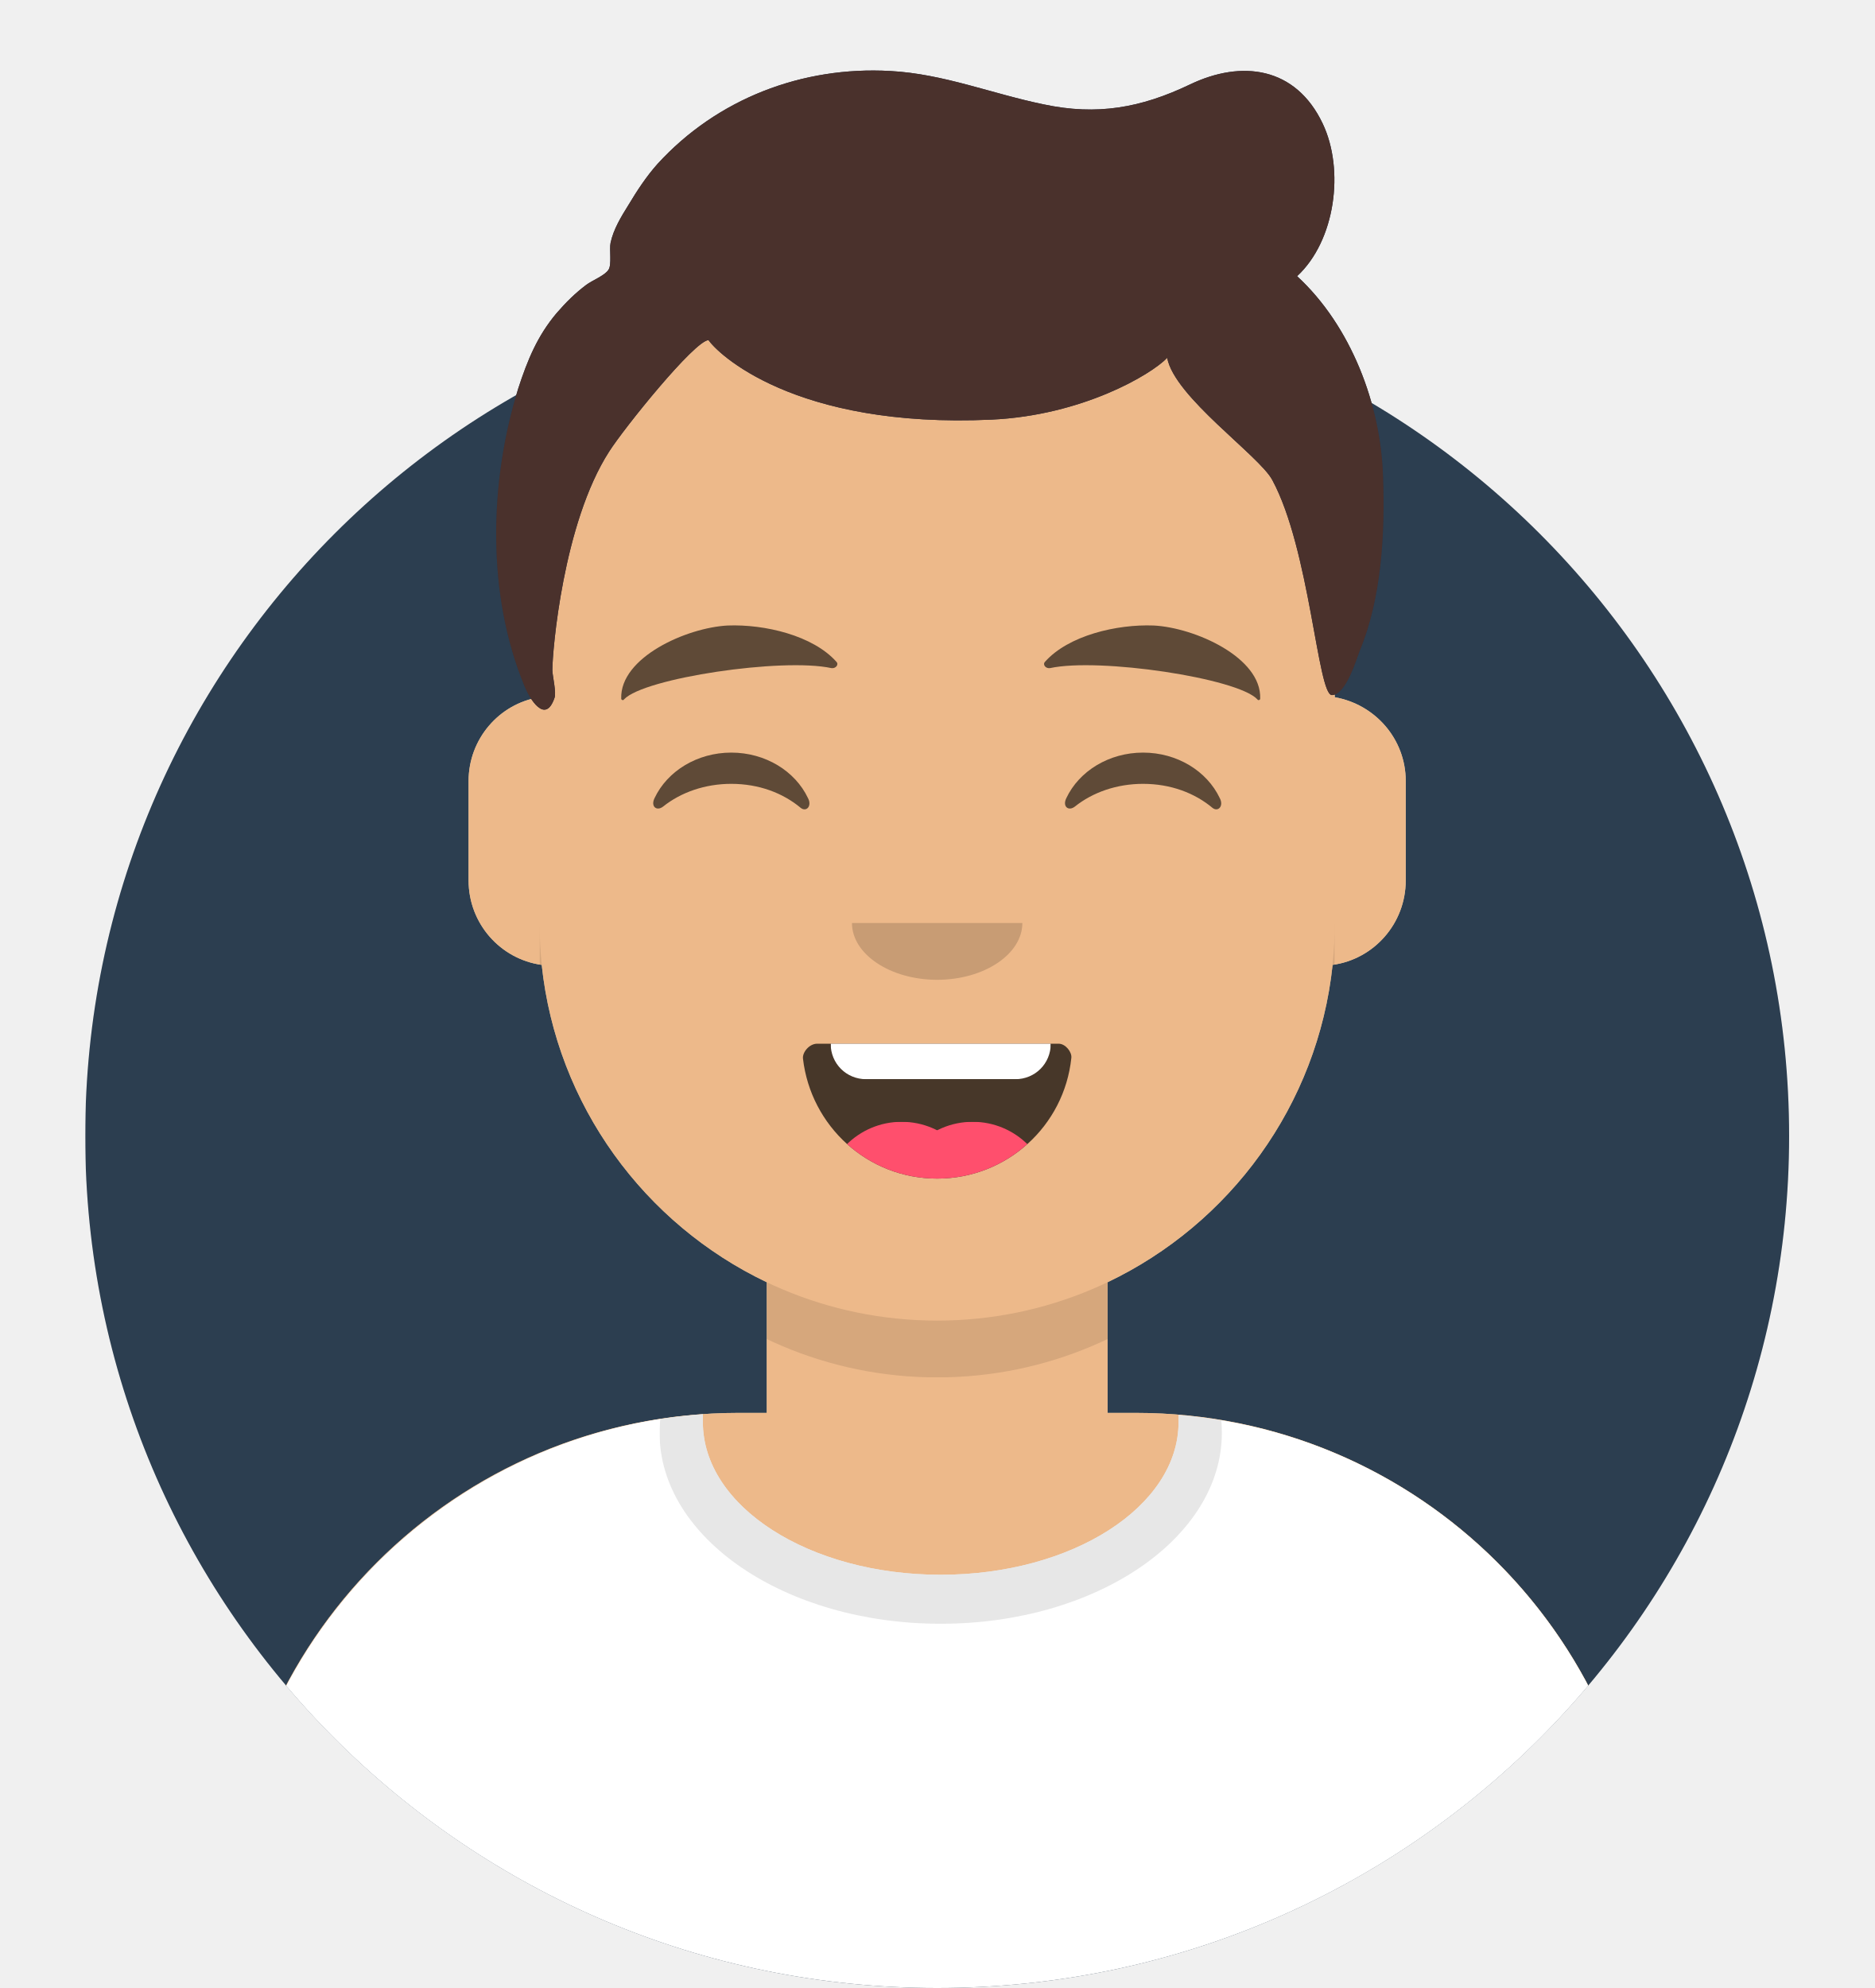
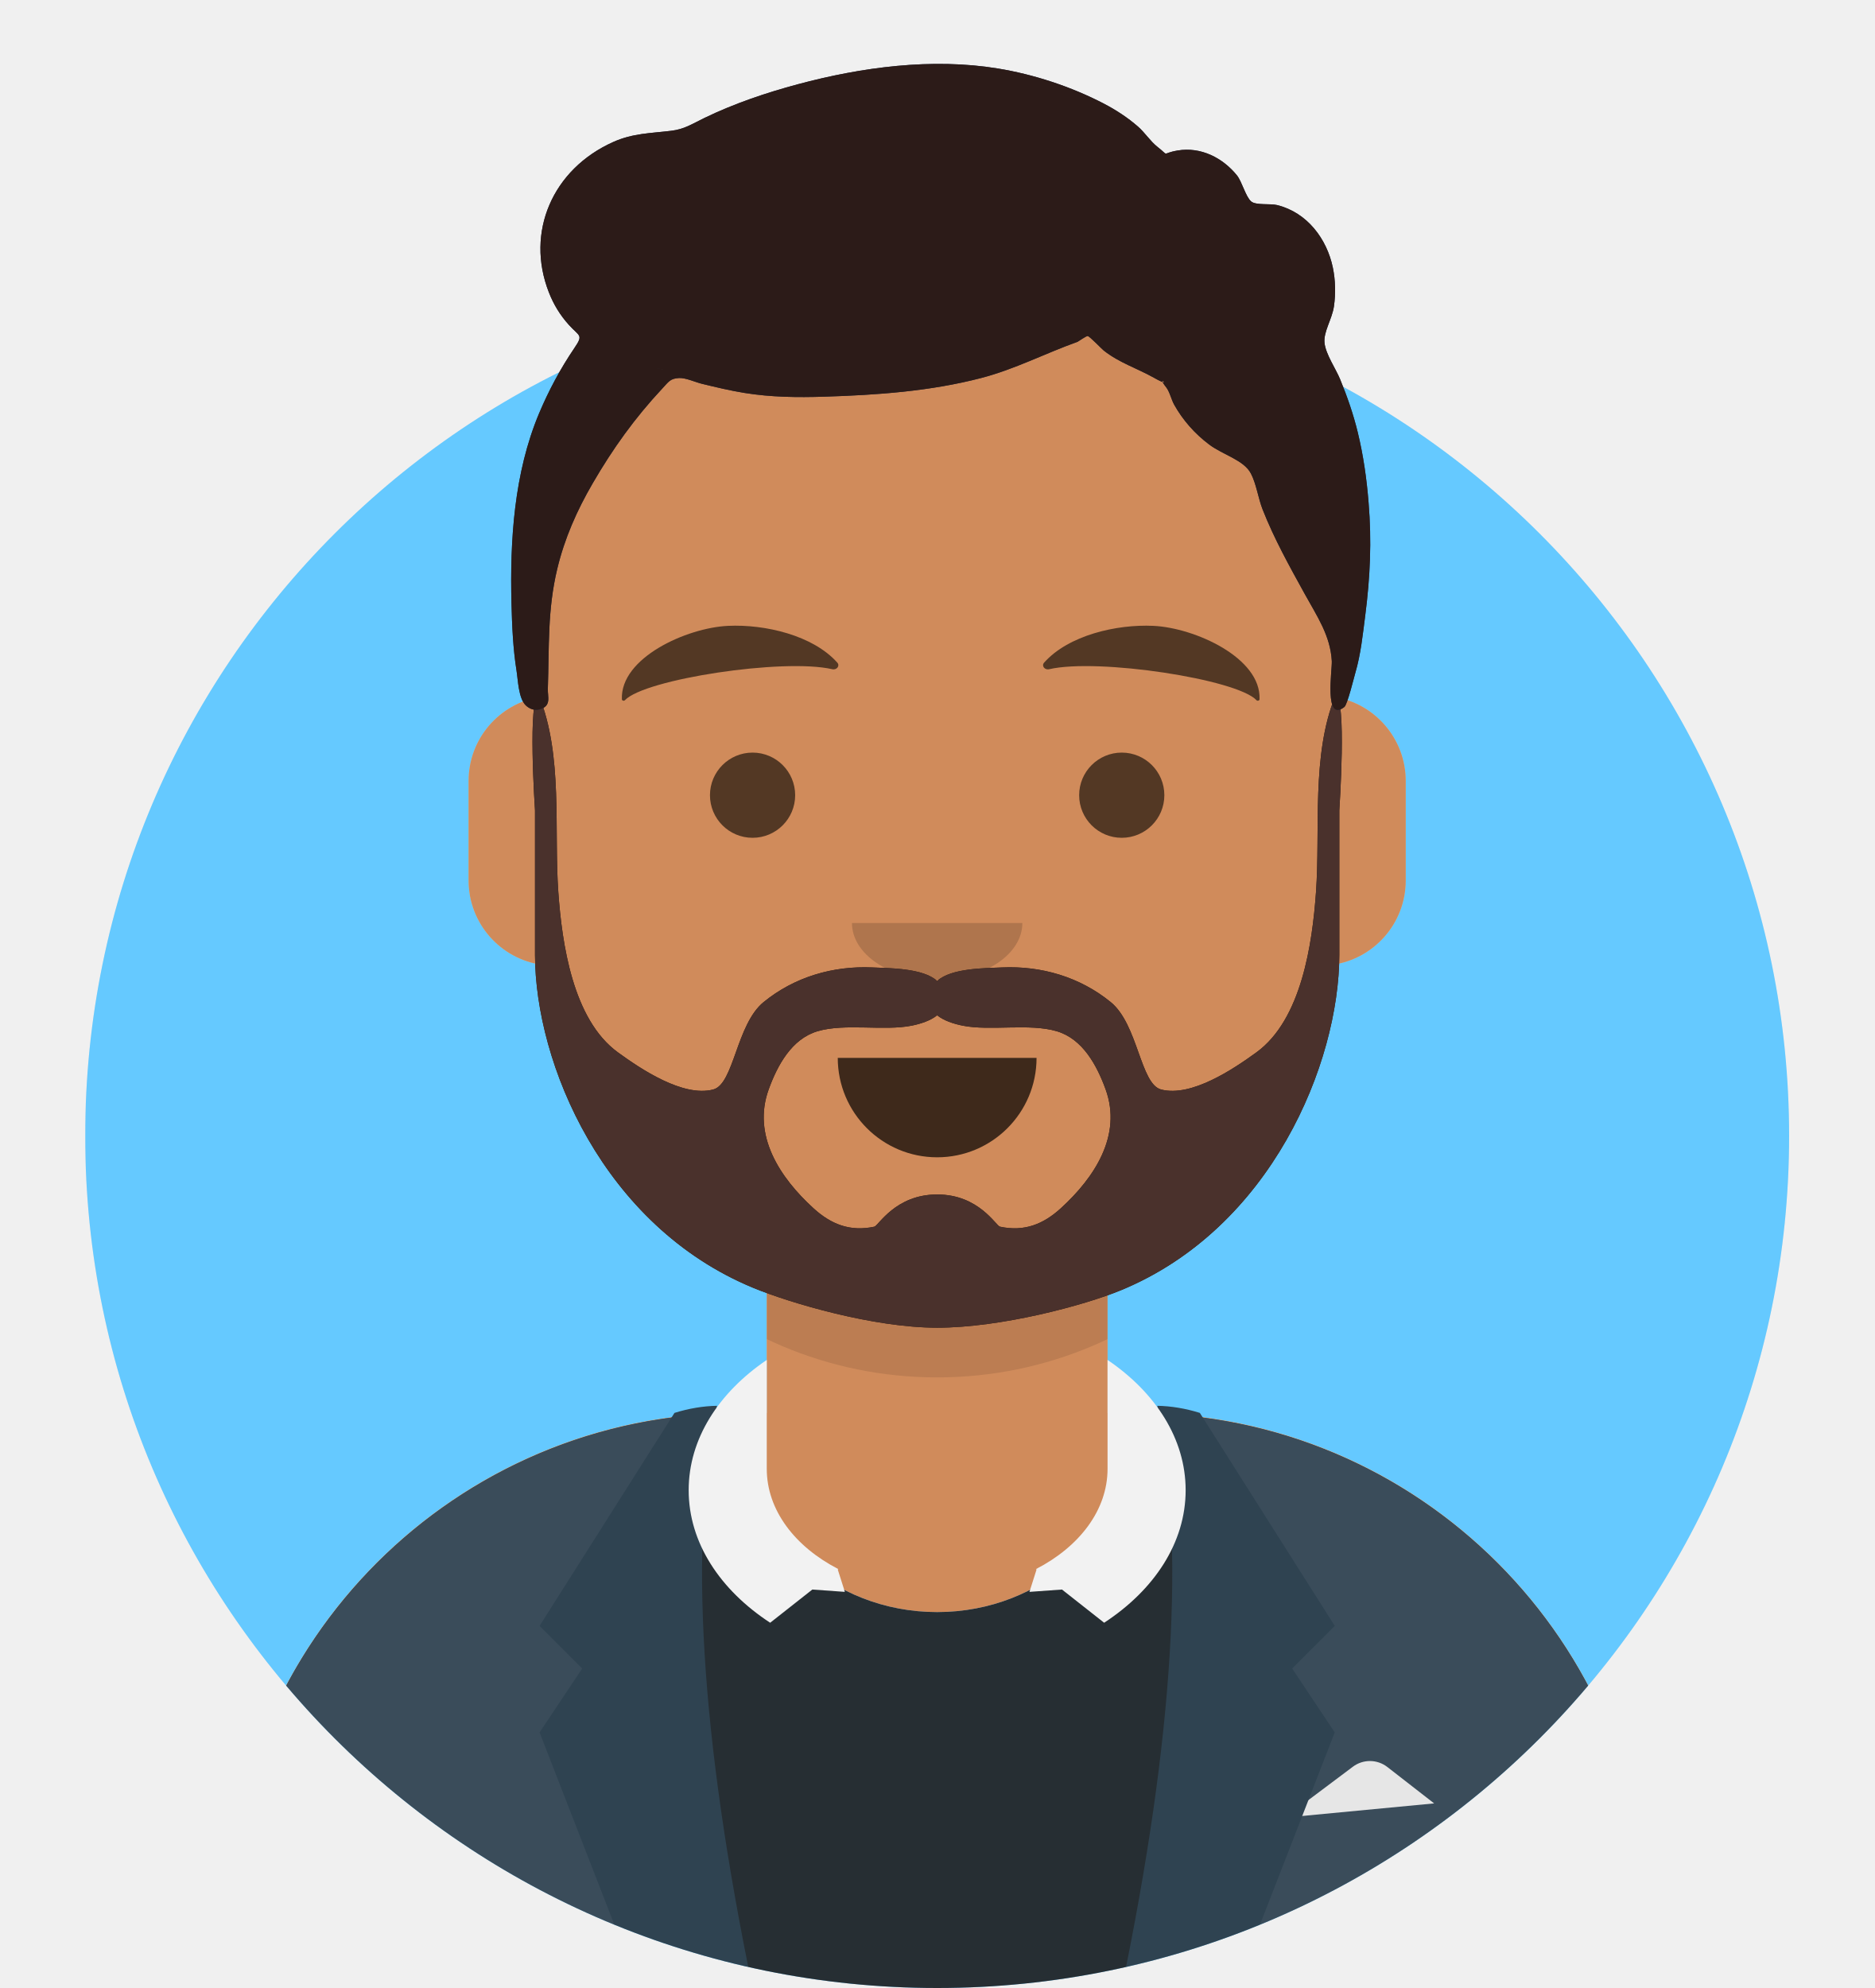
- <svg xmlns="http://www.w3.org/2000/svg" version="1.1" id="Layer_1" x="0px" y="0px" viewBox="0 0 264 280" style="enable-background:new 0 0 264 280;" xml:space="preserve">
-   <style type="text/css">
- 	.st0{fill-rule:evenodd;clip-rule:evenodd;fill:#E6E6E6;}
- 	.st1{filter:url(#Adobe_OpacityMaskFilter);}
- 	.st2{fill-rule:evenodd;clip-rule:evenodd;fill:#FFFFFF;}
- 	.st3{mask:url(#mask-2_1_);}
- 	.st4{fill-rule:evenodd;clip-rule:evenodd;fill:#2C3E50;}
- 	.st5{filter:url(#Adobe_OpacityMaskFilter_1_);}
- 	.st6{mask:url(#mask-4_1_);}
- 	.st7{fill-rule:evenodd;clip-rule:evenodd;fill:#D0C6AC;}
- 	.st8{filter:url(#Adobe_OpacityMaskFilter_2_);}
- 	.st9{mask:url(#mask-6_1_);}
- 	.st10{fill-rule:evenodd;clip-rule:evenodd;fill:#EDB98A;}
- 	.st11{filter:url(#Adobe_OpacityMaskFilter_3_);}
- 	.st12{mask:url(#mask-6_2_);fill-rule:evenodd;clip-rule:evenodd;fill-opacity:0.1;}
- 	.st13{filter:url(#Adobe_OpacityMaskFilter_4_);}
- 	.st14{mask:url(#react-mask-952_1_);}
- 	.st15{filter:url(#Adobe_OpacityMaskFilter_5_);}
- 	.st16{opacity:0.6;mask:url(#react-mask-952_2_);}
- 	.st17{fill-rule:evenodd;clip-rule:evenodd;fill-opacity:0.16;}
- 	.st18{fill-rule:evenodd;clip-rule:evenodd;fill-opacity:0.7;}
- 	.st19{filter:url(#Adobe_OpacityMaskFilter_6_);}
- 	.st20{mask:url(#react-mask-934_1_);fill-rule:evenodd;clip-rule:evenodd;fill:#FFFFFF;}
- 	.st21{filter:url(#Adobe_OpacityMaskFilter_7_);}
- 	.st22{mask:url(#react-mask-934_2_);}
- 	.st23{fill-rule:evenodd;clip-rule:evenodd;fill:#FF4F6D;}
- 	.st24{fill-rule:evenodd;clip-rule:evenodd;fill-opacity:0.6;}
- 	.st25{filter:url(#Adobe_OpacityMaskFilter_8_);}
- 	.st26{mask:url(#react-mask-925_1_);}
- 	.st27{fill-rule:evenodd;clip-rule:evenodd;fill:#28354B;}
- 	.st28{filter:url(#Adobe_OpacityMaskFilter_9_);}
- 	.st29{mask:url(#react-mask-924_1_);}
- 	.st30{fill-rule:evenodd;clip-rule:evenodd;fill:#4A312C;}
- </style>
-   <g>
-     <g transform="translate(-825, -1100)">
+ <svg xmlns="http://www.w3.org/2000/svg" xmlns:xlink="http://www.w3.org/1999/xlink" width="264px" height="280px" viewBox="0 0 264 280" version="1.1">
+   <defs>
+     <circle id="path-1" cx="120" cy="120" r="120" />
+     <path d="M12,160 C12,226.274 65.726,280 132,280 C198.274,280 252,226.274 252,160 L264,160 L264,-1.42108547e-14 L-3.19744231e-14,-1.42108547e-14 L-3.19744231e-14,160 L12,160 Z" id="path-3" />
+     <path d="M124,144.611 L124,163 L128,163 L128,163 C167.765,163 200,195.235 200,235 L200,244 L0,244 L0,235 C-4.86974701e-15,195.235 32.235,163 72,163 L72,163 L76,163 L76,144.611 C58.763,136.422 46.372,119.687 44.305,99.881 C38.48,99.058 34,94.052 34,88 L34,74 C34,68.054 38.325,63.118 44,62.166 L44,56 L44,56 C44,25.072 69.072,5.68137151e-15 100,0 L100,0 L100,0 C130.928,-5.68137151e-15 156,25.072 156,56 L156,62.166 C161.675,63.118 166,68.054 166,74 L166,88 C166,94.052 161.52,99.058 155.695,99.881 C153.628,119.687 141.237,136.422 124,144.611 Z" id="path-5" />
+   </defs>
+   <g id="Avataaar" stroke="none" stroke-width="1" fill="none" fill-rule="evenodd">
+     <g transform="translate(-825, -1100)" id="Avataaar/Circle">
      <g transform="translate(825, 1100)">
-         <g id="Circle" transform="translate(12, 40)">
-           <g id="Circle-Background">
-             <circle class="st0" cx="120" cy="120" r="120" />
-           </g>
-           <defs>
-             <filter id="Adobe_OpacityMaskFilter" filterUnits="userSpaceOnUse" x="0" y="0" width="240" height="240">
-               <feColorMatrix type="matrix" values="1 0 0 0 0  0 1 0 0 0  0 0 1 0 0  0 0 0 1 0" />
-             </filter>
-           </defs>
-           <mask maskUnits="userSpaceOnUse" x="0" y="0" width="240" height="240" id="mask-2_1_">
-             <g class="st1">
-               <circle id="path-1_1_" class="st2" cx="120" cy="120" r="120" />
-             </g>
+         <g id="Circle" stroke-width="1" fill-rule="evenodd" transform="translate(12, 40)">
+           <mask id="mask-2" fill="white">
+             <use xlink:href="#path-1" />
          </mask>
-           <g class="st3">
-             <rect class="st4" width="240" height="240" />
+           <use id="Circle-Background" fill="#E6E6E6" xlink:href="#path-1" />
+           <g id="Color/Palette/Blue-01" mask="url(#mask-2)" fill="#65C9FF">
+             <rect id="🖍Color" x="0" y="0" width="240" height="240" />
          </g>
        </g>
-         <g id="Mask">
- 			</g>
-         <defs>
-           <filter id="Adobe_OpacityMaskFilter_1_" filterUnits="userSpaceOnUse" x="-1" y="0" width="265" height="280">
-             <feColorMatrix type="matrix" values="1 0 0 0 0  0 1 0 0 0  0 0 1 0 0  0 0 0 1 0" />
-           </filter>
-         </defs>
-         <mask maskUnits="userSpaceOnUse" x="-1" y="0" width="265" height="280" id="mask-4_1_">
-           <g class="st5">
-             <path id="path-3_1_" class="st2" d="M12,160c0,66.3,53.7,120,120,120s120-53.7,120-120h12V0H0v160H12z" />
+         <mask id="mask-4" fill="white">
+           <use xlink:href="#path-3" />
+         </mask>
+         <g id="Mask" />
+         <g id="Avataaar" stroke-width="1" fill-rule="evenodd" mask="url(#mask-4)">
+           <g id="Body" transform="translate(32, 36)">
+             <mask id="mask-6" fill="white">
+               <use xlink:href="#path-5" />
+             </mask>
+             <use fill="#D0C6AC" xlink:href="#path-5" />
+             <g id="Skin/👶🏽-03-Brown" mask="url(#mask-6)" fill="#D08B5B">
+               <g transform="translate(-32, 0)" id="Color">
+                 <rect x="0" y="0" width="264" height="244" />
+               </g>
+             </g>
+             <path d="M156,79 L156,102 C156,132.928 130.928,158 100,158 C69.072,158 44,132.928 44,102 L44,79 L44,94 C44,124.928 69.072,150 100,150 C130.928,150 156,124.928 156,94 L156,79 Z" id="Neck-Shadow" fill-opacity="0.1" fill="#000000" mask="url(#mask-6)" />
          </g>
-         </mask>
-         <g id="Avataaar" class="st6">
-           <g id="Body" transform="translate(32, 36)">
-             <g>
-               <path class="st7" d="M124,144.6V163h4l0,0c39.8,0,72,32.2,72,72v9H0v-9c0-39.8,32.2-72,72-72l0,0h4v-18.4        c-17.2-8.2-29.6-24.9-31.7-44.7C38.5,99.1,34,94.1,34,88V74c0-5.9,4.3-10.9,10-11.8V56l0,0c0-30.9,25.1-56,56-56l0,0l0,0        c30.9,0,56,25.1,56,56v6.2c5.7,1,10,5.9,10,11.8v14c0,6.1-4.5,11.1-10.3,11.9C153.6,119.7,141.2,136.4,124,144.6z" />
+           <g id="Clothing/Blazer-+-Sweater" transform="translate(0, 170)">
+             <defs>
+               <path d="M105.192,29.052 L104,29.052 L104,29.052 C64.235,29.052 32,61.287 32,101.052 L32,110 L232,110 L232,101.052 C232,61.287 199.765,29.052 160,29.052 L160,29.052 L158.808,29.052 C158.935,30.035 159,31.036 159,32.052 C159,45.859 146.912,57.052 132,57.052 C117.088,57.052 105,45.859 105,32.052 C105,31.036 105.065,30.035 105.192,29.052 Z" id="react-path-167" />
+             </defs>
+             <mask id="react-mask-168" fill="white">
+               <use xlink:href="#react-path-167" />
+             </mask>
+             <use id="Clothes" fill="#E6E6E6" fill-rule="evenodd" xlink:href="#react-path-167" />
+             <g id="Color/Palette/Black" mask="url(#react-mask-168)" fill-rule="evenodd" fill="#262E33">
+               <rect id="🖍Color" x="0" y="0" width="264" height="110" />
            </g>
+             <g id="Blazer" stroke-width="1" fill-rule="evenodd" transform="translate(32, 28)">
+               <path d="M68.785,1.122 C30.512,2.804 1.24427139e-14,34.365 0,73.052 L0,82 L69.362,82 C65.961,69.92 64,55.709 64,40.5 C64,26.173 65.74,12.731 68.785,1.122 Z M131.638,82 L200,82 L200,73.052 C200,34.707 170.025,3.363 132.229,1.174 C135.265,12.771 137,26.194 137,40.5 C137,55.709 135.039,69.92 131.638,82 Z" id="Saco" fill="#3A4C5A" />
+               <path d="M149,58 L158.556,50.833 L158.556,50.833 C159.999,49.751 161.988,49.768 163.412,50.876 L170,56 L149,58 Z" id="Pocket-hanky" fill="#E6E6E6" />
+               <path d="M69,1.13686838e-13 C65,19.333 66.667,46.667 74,82 L58,82 L44,46 L50,37 L44,31 L63,1 C65.028,0.369 67.028,0.036 69,1.13686838e-13 Z" id="Wing" fill="#2F4351" />
+               <path d="M151,1.13686838e-13 C147,19.333 148.667,46.667 156,82 L140,82 L126,46 L132,37 L126,31 L145,1 C147.028,0.369 149.028,0.036 151,1.13686838e-13 Z" id="Wing" fill="#2F4351" transform="translate(141, 41) scale(-1, 1) translate(-141, -41) " />
+             </g>
+             <path d="M156,21.539 C162.772,26.136 167,32.656 167,39.888 C167,47.289 162.572,53.945 155.52,58.556 L149.579,53.876 L145,54.208 L146,51.057 L145.922,50.996 C152.022,47.853 156,42.7 156,36.877 L156,21.539 Z M108,21.539 C101.228,26.136 97,32.656 97,39.888 C97,47.289 101.428,53.945 108.48,58.556 L114.421,53.876 L119,54.208 L118,51.057 L118.078,50.996 C111.978,47.853 108,42.7 108,36.877 L108,21.539 Z" id="Collar" fill="#F2F2F2" fill-rule="evenodd" />
+           </g>
+           <g id="Face" transform="translate(76, 82)" fill="#000000">
+             <g id="Mouth/Default" transform="translate(2, 52)" fill-opacity="0.7">
+               <path d="M40,15 C40,22.732 46.268,29 54,29 L54,29 C61.732,29 68,22.732 68,15" id="Mouth" />
+             </g>
+             <g id="Nose/Default" transform="translate(28, 40)" fill-opacity="0.16">
+               <path d="M16,8 C16,12.418 21.373,16 28,16 L28,16 C34.627,16 40,12.418 40,8" id="Nose" />
+             </g>
+             <g id="Eyes/Default-😀" transform="translate(0, 8)" fill-opacity="0.6">
+               <circle id="Eye" cx="30" cy="22" r="6" />
+               <circle id="Eye" cx="82" cy="22" r="6" />
+             </g>
+             <g id="Eyebrow/Natural/Default-Natural" fill-opacity="0.6">
+               <path d="M26.039,6.21 C20.278,6.983 11.293,12.005 12.044,17.818 C12.069,18.008 12.357,18.067 12.481,17.908 C14.967,14.72 34.193,10.037 41.194,11.015 C41.835,11.104 42.258,10.443 41.821,10.03 C38.077,6.495 31.2,5.512 26.039,6.21" id="Eyebrow" transform="translate(27, 12) rotate(5) translate(-27, -12) " />
+               <path d="M85.039,6.21 C79.278,6.983 70.293,12.005 71.044,17.818 C71.069,18.008 71.357,18.067 71.481,17.908 C73.967,14.72 93.193,10.037 100.194,11.015 C100.835,11.104 101.258,10.443 100.821,10.03 C97.077,6.495 90.2,5.512 85.039,6.21" id="Eyebrow" transform="translate(86, 12) scale(-1, 1) rotate(5) translate(-86, -12) " />
+             </g>
+           </g>
+           <g id="Top" stroke-width="1" fill-rule="evenodd">
            <defs>
-               <filter id="Adobe_OpacityMaskFilter_2_" filterUnits="userSpaceOnUse" x="-32" y="0" width="264" height="244">
-                 <feColorMatrix type="matrix" values="1 0 0 0 0  0 1 0 0 0  0 0 1 0 0  0 0 0 1 0" />
+               <rect id="react-path-221" x="0" y="0" width="264" height="280" />
+               <path d="M94.252,52.022 C94.375,51.968 94.07,51.947 93.336,51.96 C94.228,51.958 94.533,51.979 94.252,52.022 M86.117,36.302 C86.115,36.282 86.134,36.453 86.117,36.302 M193.765,70.766 C193.501,67.449 193.033,64.152 192.247,60.911 C191.622,58.335 190.769,55.878 189.76,53.42 C189.151,51.935 187.728,49.896 187.56,48.294 C187.395,46.717 188.627,44.969 188.889,43.132 C189.144,41.345 189.101,39.465 188.734,37.694 C187.901,33.671 185.14,29.93 180.877,28.881 C179.925,28.647 177.913,28.936 177.241,28.382 C176.47,27.746 175.933,25.581 175.235,24.712 C173.244,22.236 170.14,20.642 166.866,21.198 C164.455,21.607 165.839,22.105 164.032,20.686 C163.027,19.898 162.276,18.693 161.3,17.839 C159.833,16.556 158.15,15.458 156.408,14.557 C151.851,12.199 146.654,10.485 141.564,9.649 C132.279,8.125 122.369,9.454 113.369,11.869 C108.89,13.07 104.382,14.595 100.222,16.612 C98.439,17.476 97.409,18.194 95.549,18.42 C92.621,18.777 90.14,18.759 87.366,20.001 C78.83,23.823 74.985,32.69 78.307,41.175 C78.975,42.882 79.88,44.38 81.127,45.759 C82.647,47.439 83.198,47.109 81.888,49.041 C79.929,51.931 78.278,55.013 76.933,58.213 C73.404,66.615 72.814,76.077 73.044,85.037 C73.124,88.174 73.259,91.35 73.753,94.456 C73.967,95.801 74.027,98.329 75.035,99.327 C75.547,99.833 76.276,100.115 77.004,99.914 C78.713,99.44 78.125,98.179 78.165,97.008 C78.365,91.124 78.095,85.919 79.494,80.106 C80.528,75.812 82.25,71.911 84.483,68.071 C87.321,63.187 90.386,58.898 94.29,54.716 C95.207,53.732 95.408,53.315 96.639,53.244 C97.571,53.19 98.934,53.828 99.84,54.049 C101.838,54.536 103.839,55.017 105.873,55.345 C109.613,55.948 113.317,55.989 117.09,55.87 C124.516,55.638 131.975,55.117 139.175,53.247 C143.957,52.005 148.197,49.776 152.777,48.142 C152.859,48.113 154.007,47.295 154.208,47.328 C154.489,47.375 156.185,49.154 156.471,49.378 C158.697,51.124 161.138,51.857 163.541,53.208 C166.505,54.875 163.635,52.49 165.269,54.567 C165.746,55.172 165.99,56.293 166.372,56.978 C167.588,59.161 169.28,61.08 171.303,62.602 C173.258,64.073 176.196,64.783 177.193,66.697 C177.962,68.174 178.221,70.181 178.841,71.758 C180.469,75.893 182.618,79.749 184.767,83.644 C186.499,86.783 188.392,89.525 188.585,93.112 C188.652,94.36 187.464,101.849 190.358,99.572 C190.787,99.234 191.711,95.416 191.901,94.768 C192.673,92.135 192.947,89.387 193.296,86.682 C193.99,81.302 194.219,76.184 193.765,70.766" id="react-path-220" />
+               <filter x="-0.8%" y="-2.0%" width="101.5%" height="108.0%" filterUnits="objectBoundingBox" id="react-filter-217">
+                 <feOffset dx="0" dy="2" in="SourceAlpha" result="shadowOffsetOuter1" />
+                 <feColorMatrix values="0 0 0 0 0   0 0 0 0 0   0 0 0 0 0  0 0 0 0.16 0" type="matrix" in="shadowOffsetOuter1" result="shadowMatrixOuter1" />
+                 <feMerge>
+                   <feMergeNode in="shadowMatrixOuter1" />
+                   <feMergeNode in="SourceGraphic" />
+                 </feMerge>
              </filter>
            </defs>
-             <mask maskUnits="userSpaceOnUse" x="-32" y="0" width="264" height="244" id="mask-6_1_">
-               <g class="st8">
-                 <path id="path-5_1_" class="st2" d="M124,144.6V163h4l0,0c39.8,0,72,32.2,72,72v9H0v-9c0-39.8,32.2-72,72-72l0,0h4v-18.4         c-17.2-8.2-29.6-24.9-31.7-44.7C38.5,99.1,34,94.1,34,88V74c0-5.9,4.3-10.9,10-11.8V56l0,0c0-30.9,25.1-56,56-56l0,0l0,0         c30.9,0,56,25.1,56,56v6.2c5.7,1,10,5.9,10,11.8v14c0,6.1-4.5,11.1-10.3,11.9C153.6,119.7,141.2,136.4,124,144.6z" />
-               </g>
+             <mask id="react-mask-219" fill="white">
+               <use xlink:href="#react-path-221" />
            </mask>
-             <g class="st9">
-               <g id="Color" transform="translate(-32, 0)">
-                 <rect class="st10" width="264" height="244" />
-               </g>
-             </g>
-             <defs>
-               <filter id="Adobe_OpacityMaskFilter_3_" filterUnits="userSpaceOnUse" x="44" y="79" width="112" height="79">
-                 <feColorMatrix type="matrix" values="1 0 0 0 0  0 1 0 0 0  0 0 1 0 0  0 0 0 1 0" />
-               </filter>
-             </defs>
-             <mask maskUnits="userSpaceOnUse" x="44" y="79" width="112" height="79" id="mask-6_2_">
-               <g class="st11">
-                 <path id="path-5_2_" class="st2" d="M124,144.6V163h4l0,0c39.8,0,72,32.2,72,72v9H0v-9c0-39.8,32.2-72,72-72l0,0h4v-18.4         c-17.2-8.2-29.6-24.9-31.7-44.7C38.5,99.1,34,94.1,34,88V74c0-5.9,4.3-10.9,10-11.8V56l0,0c0-30.9,25.1-56,56-56l0,0l0,0         c30.9,0,56,25.1,56,56v6.2c5.7,1,10,5.9,10,11.8v14c0,6.1-4.5,11.1-10.3,11.9C153.6,119.7,141.2,136.4,124,144.6z" />
-               </g>
-             </mask>
-             <path id="Neck-Shadow" class="st12" d="M156,79v23c0,30.9-25.1,56-56,56s-56-25.1-56-56V79v15c0,30.9,25.1,56,56,56       s56-25.1,56-56V79z" />
-           </g>
-           <g transform="translate(0, 170)">
-             <g id="Clothes">
-               <path class="st0" d="M166,29.3c37,3,66,34,66,71.8v8.9H32v-8.9C32,63,61.6,31.8,99,29.2c0,0.4,0,0.7,0,1.1        c0,11.9,15,21.5,33.5,21.5S166,42.2,166,30.3C166,30,166,29.6,166,29.3z" />
-             </g>
-             <defs>
-               <filter id="Adobe_OpacityMaskFilter_4_" filterUnits="userSpaceOnUse" x="0" y="0" width="264" height="110">
-                 <feColorMatrix type="matrix" values="1 0 0 0 0  0 1 0 0 0  0 0 1 0 0  0 0 0 1 0" />
-               </filter>
-             </defs>
-             <mask maskUnits="userSpaceOnUse" x="0" y="0" width="264" height="110" id="react-mask-952_1_">
-               <g class="st13">
-                 <path id="react-path-951_1_" class="st2" d="M166,29.3c37,3,66,34,66,71.8v8.9H32v-8.9C32,63,61.6,31.8,99,29.2         c0,0.4,0,0.7,0,1.1c0,11.9,15,21.5,33.5,21.5S166,42.2,166,30.3C166,30,166,29.6,166,29.3z" />
-               </g>
-             </mask>
-             <g class="st14">
-               <rect class="st2" width="264" height="110" />
-             </g>
-             <defs>
-               <filter id="Adobe_OpacityMaskFilter_5_" filterUnits="userSpaceOnUse" x="92.9" y="4.9" width="79.3" height="53.8">
-                 <feColorMatrix type="matrix" values="1 0 0 0 0  0 1 0 0 0  0 0 1 0 0  0 0 0 1 0" />
-               </filter>
-             </defs>
-             <mask maskUnits="userSpaceOnUse" x="92.9" y="4.9" width="79.3" height="53.8" id="react-mask-952_2_">
-               <g class="st15">
-                 <path id="react-path-951_2_" class="st2" d="M166,29.3c37,3,66,34,66,71.8v8.9H32v-8.9C32,63,61.6,31.8,99,29.2         c0,0.4,0,0.7,0,1.1c0,11.9,15,21.5,33.5,21.5S166,42.2,166,30.3C166,30,166,29.6,166,29.3z" />
-               </g>
-             </mask>
-             <g id="Shadowy" class="st16">
-               <g transform="translate(92, 4)">
-                 <ellipse class="st17" cx="40.5" cy="27.8" rx="39.6" ry="26.9" />
-               </g>
-             </g>
-           </g>
-           <g id="Face" transform="translate(76, 82)">
-             <g transform="translate(2, 52)">
-               <g id="Mouth">
-                 <path class="st18" d="M35.1,15.1C36.2,24.6,44.2,32,54,32c9.8,0,17.9-7.4,18.9-17c0.1-0.8-0.8-2-1.8-2c-14.9,0-26.3,0-34,0         C36,13,35,14.2,35.1,15.1z" />
-               </g>
-               <defs>
-                 <filter id="Adobe_OpacityMaskFilter_6_" filterUnits="userSpaceOnUse" x="39" y="2" width="31" height="16">
-                   <feColorMatrix type="matrix" values="1 0 0 0 0  0 1 0 0 0  0 0 1 0 0  0 0 0 1 0" />
-                 </filter>
-               </defs>
-               <mask maskUnits="userSpaceOnUse" x="39" y="2" width="31" height="16" id="react-mask-934_1_">
-                 <g class="st19">
-                   <path id="react-path-933_1_" class="st2" d="M35.1,15.1C36.2,24.6,44.2,32,54,32c9.8,0,17.9-7.4,18.9-17          c0.1-0.8-0.8-2-1.8-2c-14.9,0-26.3,0-34,0C36,13,35,14.2,35.1,15.1z" />
+             <g id="Mask" />
+             <g id="Top/Short-Hair/Short-Curly" mask="url(#react-mask-219)">
+               <g transform="translate(-1, 0)">
+                 <g id="Facial-Hair/Beard-Light" transform="translate(49, 72)">
+                   <defs>
+                     <path d="M101.428,98.169 C98.915,100.463 96.237,101.494 92.853,100.773 C92.271,100.649 89.896,96.235 84,96.235 C78.103,96.235 75.729,100.649 75.147,100.773 C71.762,101.494 69.085,100.463 66.571,98.169 C61.846,93.856 57.917,87.908 60.278,81.419 C61.508,78.037 63.51,74.324 67.151,73.246 C71.038,72.096 76.497,73.244 80.415,72.458 C81.684,72.204 83.071,71.751 84,71 C84.929,71.751 86.316,72.204 87.585,72.458 C91.503,73.244 96.961,72.096 100.849,73.246 C104.49,74.324 106.491,78.037 107.722,81.419 C110.083,87.908 106.154,93.856 101.428,98.169 M140.081,26 C136.671,34.4 137.988,44.858 137.357,53.676 C136.844,60.843 135.337,71.586 128.973,76.215 C125.718,78.582 119.794,82.56 115.542,81.45 C112.615,80.686 112.302,72.29 108.455,69.147 C104.092,65.582 98.643,64.016 93.149,64.258 C90.779,64.362 85.984,64.337 84,66.16 C82.016,64.337 77.222,64.362 74.851,64.258 C69.357,64.016 63.908,65.582 59.545,69.147 C55.698,72.29 55.386,80.686 52.458,81.45 C48.206,82.56 42.282,78.582 39.027,76.215 C32.662,71.586 31.156,60.843 30.643,53.676 C30.012,44.858 31.329,34.4 27.919,26 C26.26,26 27.354,42.129 27.354,42.129 L27.354,62.485 C27.386,77.773 36.935,100.655 58.108,109.393 C63.286,111.53 75.015,115 84,115 C92.985,115 104.714,111.86 109.892,109.723 C131.065,100.986 140.614,77.773 140.646,62.485 L140.646,42.129 C140.646,42.129 141.74,26 140.081,26" id="react-path-223">
+                                     </path>
+                   </defs>
+                   <mask id="react-mask-222" fill="white">
+                     <use xlink:href="#react-path-223" />
+                   </mask>
+                   <use id="Lite-Beard" fill="#331B0C" fill-rule="evenodd" xlink:href="#react-path-223" />
+                   <g id="Color/Hair/Brown" mask="url(#react-mask-222)" fill="#4A312C">
+                     <g transform="translate(-32, 0)" id="Color">
+                       <rect x="0" y="0" width="264" height="244" />
+                     </g>
+                   </g>
                </g>
-               </mask>
-               <path id="Teeth" class="st20" d="M44,2h21c2.8,0,5,2.2,5,5v6c0,2.8-2.2,5-5,5H44c-2.8,0-5-2.2-5-5V7C39,4.2,41.2,2,44,2z" />
-               <defs>
-                 <filter id="Adobe_OpacityMaskFilter_7_" filterUnits="userSpaceOnUse" x="38" y="24" width="32" height="22">
-                   <feColorMatrix type="matrix" values="1 0 0 0 0  0 1 0 0 0  0 0 1 0 0  0 0 0 1 0" />
-                 </filter>
-               </defs>
-               <mask maskUnits="userSpaceOnUse" x="38" y="24" width="32" height="22" id="react-mask-934_2_">
-                 <g class="st21">
-                   <path id="react-path-933_2_" class="st2" d="M35.1,15.1C36.2,24.6,44.2,32,54,32c9.8,0,17.9-7.4,18.9-17          c0.1-0.8-0.8-2-1.8-2c-14.9,0-26.3,0-34,0C36,13,35,14.2,35.1,15.1z" />
-                 </g>
-               </mask>
-               <g id="Tongue" class="st22">
-                 <g transform="translate(38, 24)">
-                   <circle class="st23" cx="11" cy="11" r="11" />
-                   <circle class="st23" cx="21" cy="11" r="11" />
-                 </g>
-               </g>
-             </g>
-             <g transform="translate(28, 40)">
-               <path id="Nose" class="st17" d="M16,8c0,4.4,5.4,8,12,8l0,0c6.6,0,12-3.6,12-8" />
-             </g>
-             <g transform="translate(0, 8)">
-               <path id="Squint" class="st24" d="M16.2,22.4C18,18.6,22.2,16,27,16c4.8,0,9,2.6,10.8,6.4c0.6,1.1-0.2,2-1,1.4        c-2.5-2.1-5.9-3.4-9.8-3.4c-3.7,0-7.1,1.2-9.6,3.2C16.5,24.3,15.6,23.6,16.2,22.4z" />
-               <path class="st24" d="M74.2,22.4C76,18.6,80.2,16,85,16c4.8,0,9,2.6,10.8,6.4c0.6,1.1-0.2,2-1,1.4c-2.5-2.1-5.9-3.4-9.8-3.4        c-3.7,0-7.1,1.2-9.6,3.2C74.5,24.3,73.6,23.6,74.2,22.4z" />
-             </g>
-             <g>
-               <path id="Eyebrow" class="st24" d="M26.5,6.1c-5.8,0.3-15.2,4.5-15,10.3c0,0.2,0.3,0.3,0.4,0.1c2.8-3,22.3-5.9,29.2-4.4        c0.6,0.1,1.1-0.5,0.7-0.9C38.5,7.5,31.7,5.9,26.5,6.1" />
-               <path class="st24" d="M86.5,6.1c5.8,0.3,15.2,4.5,15,10.3c0,0.2-0.3,0.3-0.4,0.1c-2.8-3-22.3-5.9-29.2-4.4        c-0.6,0.1-1.1-0.5-0.7-0.9C74.5,7.5,81.3,5.9,86.5,6.1" />
-             </g>
-           </g>
-           <g id="Top">
-             <defs>
-               <filter id="Adobe_OpacityMaskFilter_8_" filterUnits="userSpaceOnUse" x="-1" y="0" width="264" height="280">
-                 <feColorMatrix type="matrix" values="1 0 0 0 0  0 1 0 0 0  0 0 1 0 0  0 0 0 1 0" />
-               </filter>
-             </defs>
-             <mask maskUnits="userSpaceOnUse" x="-1" y="0" width="264" height="280" id="react-mask-925_1_">
-               <g class="st25">
-                 <rect id="react-path-927_1_" class="st2" width="264" height="280" />
-               </g>
-             </mask>
-             <g class="st26">
-               <g transform="translate(-1, 0)">
-                 <g id="Short-Hair">
-                   <path class="st27" d="M183.7,38.9c5.4-5,6.7-15,3.6-21.5c-3.8-8-11.4-9-18.7-5.5c-6.9,3.3-13.1,4.4-20.6,2.8          c-7.3-1.5-14.1-4.3-21.6-4.7C114,9.3,102,13.9,93.6,23.1c-1.6,1.8-2.9,3.8-4.1,5.8c-1,1.6-2.1,3.4-2.5,5.3          c-0.2,0.9,0.2,3.1-0.3,3.8c-0.5,0.8-2.3,1.5-3.1,2.1c-1.6,1.2-2.9,2.5-4.2,4c-2.7,3.2-4.1,6.6-5.4,10.6          c-4.1,13.2-4.5,29,0.9,42c0.7,1.7,2.9,5.4,4.2,1.6c0.3-0.7-0.3-3.2-0.3-3.9c0-2.7,1.5-20.7,8-30.8c2.1-3.3,12-15.6,14-15.7          c1.1,1.7,11.9,12.5,39.9,11.2c12.7-0.6,22.4-6.3,24.7-8.7c1,5.5,13,13.8,14.8,17.2c5.3,9.8,6.4,30.3,8.4,30.3          s3.5-5.2,3.9-6.2c3.1-7.4,3.6-16.6,3.3-24.6C195.5,57,191.3,45.9,183.7,38.9z" />
-                 </g>
-                 <defs>
-                   <filter id="Adobe_OpacityMaskFilter_9_" filterUnits="userSpaceOnUse" x="0" y="0" width="264" height="280">
-                     <feColorMatrix type="matrix" values="1 0 0 0 0  0 1 0 0 0  0 0 1 0 0  0 0 0 1 0" />
-                   </filter>
-                 </defs>
-                 <mask maskUnits="userSpaceOnUse" x="0" y="0" width="264" height="280" id="react-mask-924_1_">
-                   <g class="st28">
-                     <path id="react-path-926_1_" class="st2" d="M183.7,38.9c5.4-5,6.7-15,3.6-21.5c-3.8-8-11.4-9-18.7-5.5           c-6.9,3.3-13.1,4.4-20.6,2.8c-7.3-1.5-14.1-4.3-21.6-4.7C114,9.3,102,13.9,93.6,23.1c-1.6,1.8-2.9,3.8-4.1,5.8           c-1,1.6-2.1,3.4-2.5,5.3c-0.2,0.9,0.2,3.1-0.3,3.8c-0.5,0.8-2.3,1.5-3.1,2.1c-1.6,1.2-2.9,2.5-4.2,4           c-2.7,3.2-4.1,6.6-5.4,10.6c-4.1,13.2-4.5,29,0.9,42c0.7,1.7,2.9,5.4,4.2,1.6c0.3-0.7-0.3-3.2-0.3-3.9           c0-2.7,1.5-20.7,8-30.8c2.1-3.3,12-15.6,14-15.7c1.1,1.7,11.9,12.5,39.9,11.2c12.7-0.6,22.4-6.3,24.7-8.7           c1,5.5,13,13.8,14.8,17.2c5.3,9.8,6.4,30.3,8.4,30.3s3.5-5.2,3.9-6.2c3.1-7.4,3.6-16.6,3.3-24.6           C195.5,57,191.3,45.9,183.7,38.9z" />
-                   </g>
+                 <mask id="react-mask-218" fill="white">
+                   <use xlink:href="#react-path-220" />
                </mask>
-                 <g class="st29">
-                   <g transform="translate(0, 0) ">
-                     <rect class="st30" width="264" height="280" />
+                 <use id="Short-Hair" stroke="none" fill="#28354B" fill-rule="evenodd" xlink:href="#react-path-220" />
+                 <g id="Skin/👶🏽-03-Brown" mask="url(#react-mask-218)" fill="#2C1B18">
+                   <g transform="translate(0, 0) " id="Color">
+                     <rect x="0" y="0" width="264" height="280" />
                  </g>
                </g>
              </g>
            </g>
          </g>
        </g>
      </g>
    </g>
  </g>
</svg>
